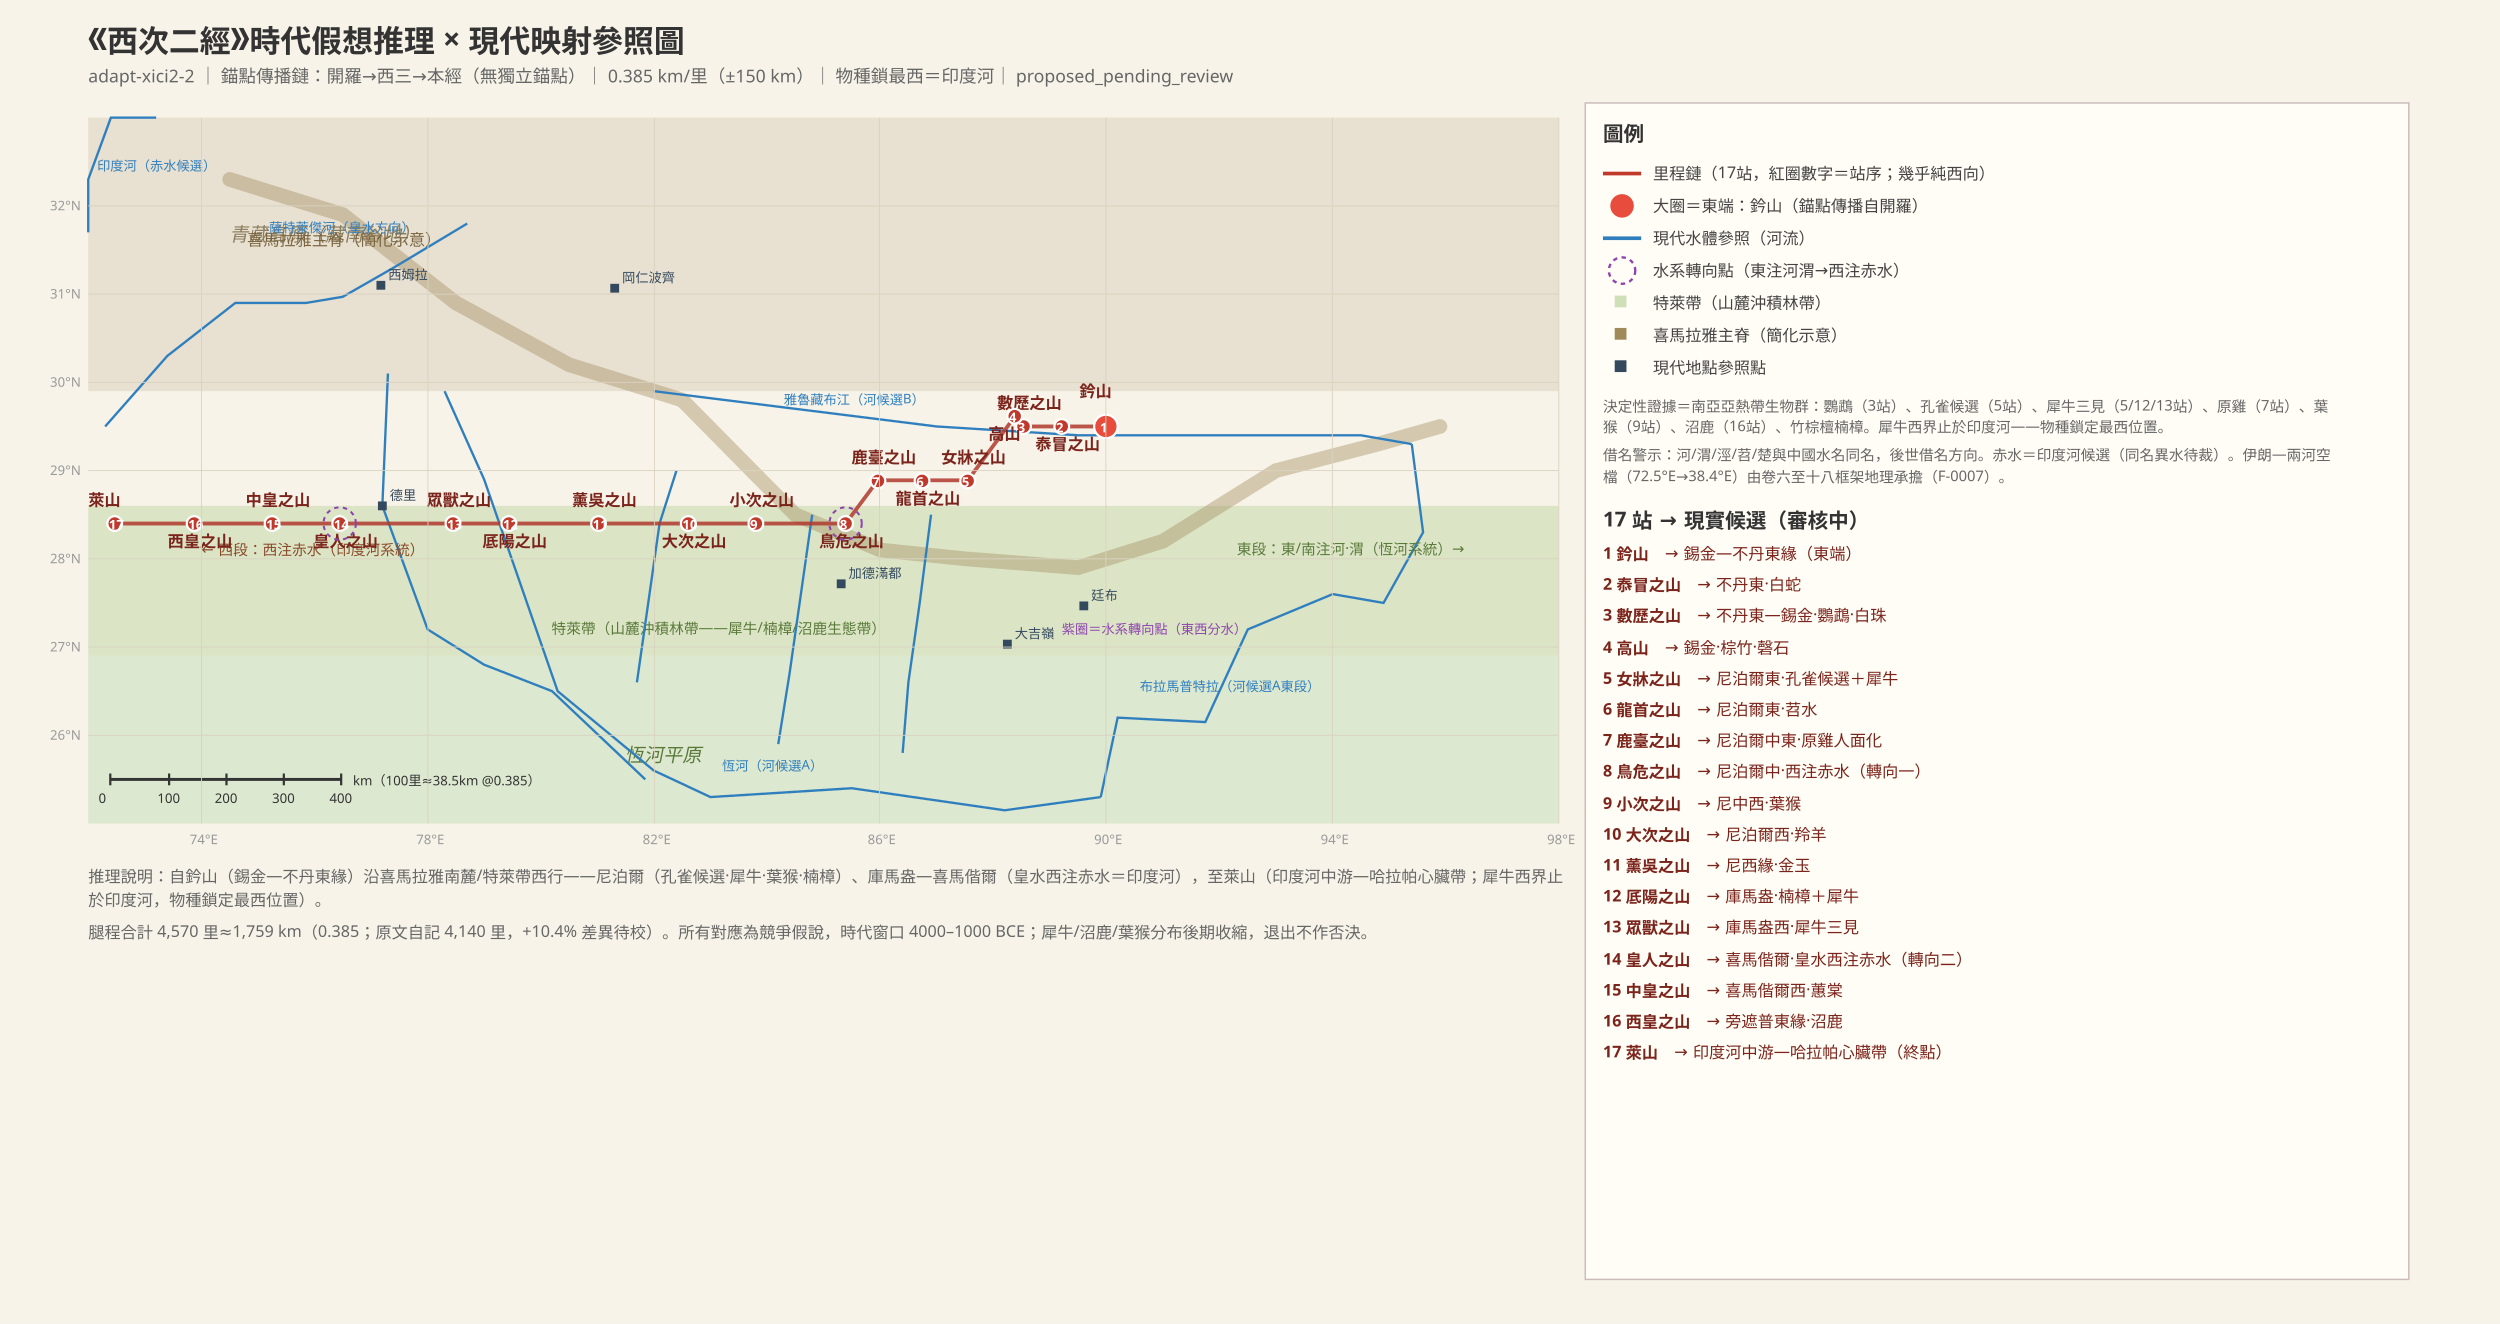
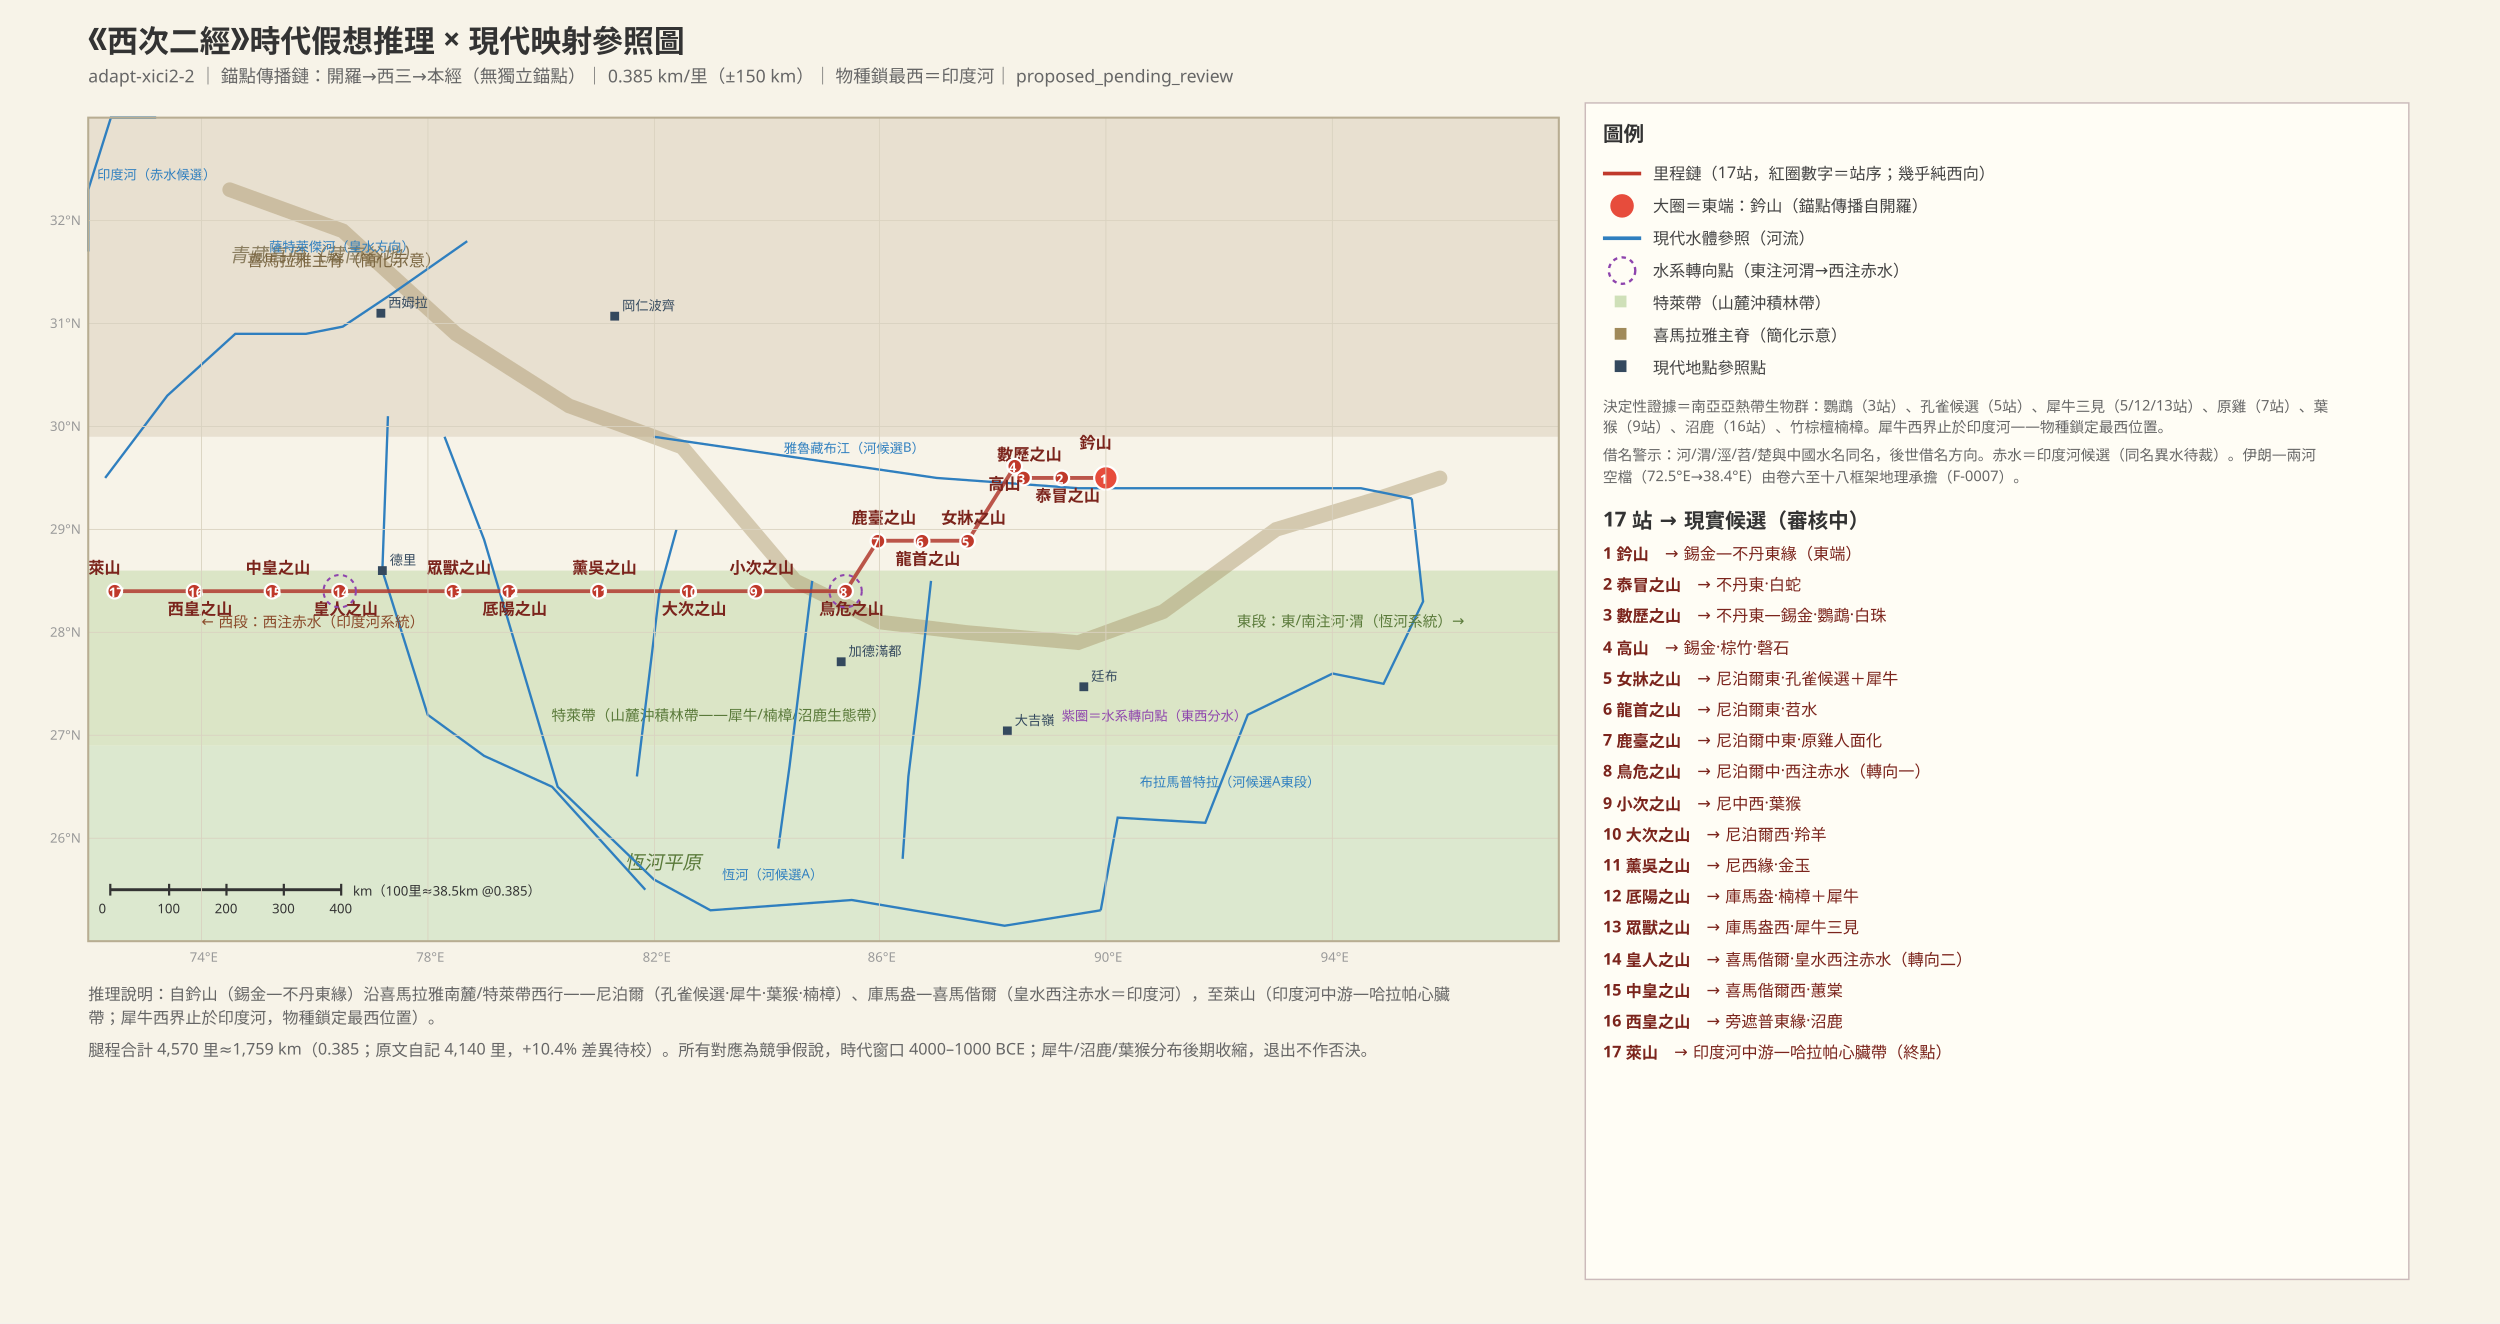
<svg xmlns="http://www.w3.org/2000/svg" width="1700" height="900" font-family="PingFang SC, Hiragino Sans GB, Microsoft YaHei, sans-serif">
  <rect x="0" y="0" width="1700" height="900" fill="#f7f3e8" />
  <defs>
    <marker id="arr" markerWidth="8" markerHeight="8" refX="7" refY="3" orient="auto">
      <path d="M0,0 L7,3 L0,6 Z" fill="#555" />
    </marker>
  </defs>
  <text x="60" y="34" font-size="21" font-weight="bold" fill="#333">《西次二經》時代假想推理 × 現代映射參照圖</text>
  <text x="60" y="56" font-size="12" fill="#666">adapt-xici2-2 ｜ 錨點傳播鏈：開羅→西三→本經（無獨立錨點）｜ 0.385 km/里（±150 km）｜ 物種鎖最西＝印度河｜ proposed_pending_review</text>
-   <rect x="60" y="80" width="1000" height="186" fill="#e8e0d0" />
-   <text x="156" y="164" font-size="13" fill="#8a7d5f" font-style="italic">青藏高原（藏南谷地）</text>
-   <rect x="60" y="446" width="1000" height="114" fill="#dce8cf" />
-   <text x="425" y="518" font-size="13" fill="#5a7a3a" font-style="italic">恆河平原</text>
-   <rect x="60" y="344" width="1000" height="102" fill="#cfe0b8" opacity="0.7" />
-   <text x="375" y="431" font-size="10" fill="#5a7a3a">特萊帶（山麓沖積林帶——犀牛/楠樟/沼鹿生態帶）</text>
-   <polyline points="156.2,122.0 233.1,146.0 310.0,206.0 386.9,248.0 463.8,272.0 540.8,350.0 598.5,374.0 656.2,380.0 733.1,386.0 790.8,368.0 867.7,320.0 936.9,302.0 979.2,290.0" fill="none" stroke="#a08a5a" stroke-width="10" opacity="0.4" stroke-linecap="round" />
-   <text x="168" y="167" font-size="11" fill="#7a6540">喜馬拉雅主脊（簡化示意）</text>
-   <polyline points="444.6,266.0 540.8,278.0 636.9,290.0 733.1,296.0 829.2,296.0 925.4,296.0 960.0,302.0" fill="none" stroke="#2f7fbf" stroke-width="1.6" />
-   <polyline points="960.0,302.0 967.7,362.0 940.8,410.0 906.2,404.0 848.5,428.0 819.6,491.0 760.0,488.0 748.5,542.0" fill="none" stroke="#2f7fbf" stroke-width="1.6" />
-   <polyline points="302.3,266.0 329.2,326.0 379.2,470.0 444.6,524.0 483.1,542.0 579.2,536.0 683.1,551.0 748.5,542.0" fill="none" stroke="#2f7fbf" stroke-width="1.6" />
-   <polyline points="263.8,254.0 260.0,344.0 290.8,428.0 329.2,452.0 375.4,470.0 438.8,530.0" fill="none" stroke="#2f7fbf" stroke-width="1.6" />
-   <polyline points="317.7,152.0 267.7,182.0 233.1,201.8 208.1,206.0 160.0,206.0 113.8,242.0 71.5,290.0" fill="none" stroke="#2f7fbf" stroke-width="1.6" />
-   <polyline points="106.2,80.0 75.4,80.0 60.0,122.0 60.0,158.0" fill="none" stroke="#2f7fbf" stroke-width="1.6" />
-   <polyline points="633.1,350.0 625.4,410.0 617.7,464.0 613.8,512.0" fill="none" stroke="#2f7fbf" stroke-width="1.6" />
-   <polyline points="552.3,350.0 544.6,404.0 536.9,458.0 529.2,506.0" fill="none" stroke="#2f7fbf" stroke-width="1.6" />
-   <polyline points="460.0,320.0 448.5,356.0 440.8,410.0 433.1,464.0" fill="none" stroke="#2f7fbf" stroke-width="1.6" />
-   <text x="533" y="275" font-size="9" fill="#2f7fbf">雅魯藏布江（河候選B）</text>
-   <text x="775" y="470" font-size="9" fill="#2f7fbf">布拉馬普特拉（河候選A東段）</text>
-   <text x="491" y="524" font-size="9" fill="#2f7fbf">恆河（河候選A）</text>
-   <text x="183" y="158" font-size="9" fill="#2f7fbf">薩特萊傑河（皇水方向）</text>
-   <text x="66" y="116" font-size="9" fill="#2f7fbf">印度河（赤水候選）</text>
-   <text x="841" y="377" font-size="10" fill="#5a7a3a">東段：東/南注河·渭（恆河系統）→</text>
-   <text x="137" y="377" font-size="10" fill="#8a4a2a">← 西段：西注赤水（印度河系統）</text>
-   <polyline points="752.3,290.0 721.9,290.0 695.8,290.0 690.4,282.8 658.1,326.6 627.3,326.6 596.9,326.6 575.0,356.0 513.8,356.0 468.1,356.0 406.9,356.0 345.8,356.0 307.7,356.0 231.2,356.0 185.4,356.0 131.9,356.0 78.5,356.0" fill="none" stroke="#b03a2e" stroke-width="2.6" opacity="0.85" />
-   <circle cx="752" cy="290" r="8" fill="#e74c3c" stroke="#fff" stroke-width="1.5" />
-   <text x="748" y="294" font-size="9" fill="#fff" font-weight="bold">1</text>
-   <text x="734" y="270" font-size="11" fill="#7b241c" font-weight="bold">鈐山</text>
-   <circle cx="722" cy="290" r="5" fill="#c0392b" stroke="#fff" stroke-width="1.5" />
-   <text x="718" y="294" font-size="9" fill="#fff" font-weight="bold">2</text>
-   <text x="704" y="306" font-size="11" fill="#7b241c" font-weight="bold">㤗冒之山</text>
-   <circle cx="696" cy="290" r="5" fill="#c0392b" stroke="#fff" stroke-width="1.5" />
-   <text x="692" y="294" font-size="9" fill="#fff" font-weight="bold">3</text>
-   <text x="678" y="278" font-size="11" fill="#7b241c" font-weight="bold">數歷之山</text>
-   <circle cx="690" cy="283" r="5" fill="#c0392b" stroke="#fff" stroke-width="1.5" />
-   <text x="686" y="287" font-size="9" fill="#fff" font-weight="bold">4</text>
-   <text x="672" y="299" font-size="11" fill="#7b241c" font-weight="bold">高山</text>
-   <circle cx="658" cy="327" r="5" fill="#c0392b" stroke="#fff" stroke-width="1.5" />
-   <text x="654" y="331" font-size="9" fill="#fff" font-weight="bold">5</text>
-   <text x="640" y="315" font-size="11" fill="#7b241c" font-weight="bold">女牀之山</text>
-   <circle cx="627" cy="327" r="5" fill="#c0392b" stroke="#fff" stroke-width="1.5" />
-   <text x="623" y="331" font-size="9" fill="#fff" font-weight="bold">6</text>
-   <text x="609" y="343" font-size="11" fill="#7b241c" font-weight="bold">龍首之山</text>
-   <circle cx="597" cy="327" r="5" fill="#c0392b" stroke="#fff" stroke-width="1.5" />
-   <text x="593" y="331" font-size="9" fill="#fff" font-weight="bold">7</text>
-   <text x="579" y="315" font-size="11" fill="#7b241c" font-weight="bold">鹿臺之山</text>
-   <circle cx="575" cy="356" r="5" fill="#c0392b" stroke="#fff" stroke-width="1.5" />
-   <text x="571" y="360" font-size="9" fill="#fff" font-weight="bold">8</text>
-   <text x="557" y="372" font-size="11" fill="#7b241c" font-weight="bold">鳥危之山</text>
-   <circle cx="514" cy="356" r="5" fill="#c0392b" stroke="#fff" stroke-width="1.5" />
-   <text x="510" y="360" font-size="9" fill="#fff" font-weight="bold">9</text>
-   <text x="496" y="344" font-size="11" fill="#7b241c" font-weight="bold">小次之山</text>
-   <circle cx="468" cy="356" r="5" fill="#c0392b" stroke="#fff" stroke-width="1.5" />
-   <text x="464" y="360" font-size="9" fill="#fff" font-weight="bold">10</text>
-   <text x="450" y="372" font-size="11" fill="#7b241c" font-weight="bold">大次之山</text>
-   <circle cx="407" cy="356" r="5" fill="#c0392b" stroke="#fff" stroke-width="1.5" />
-   <text x="403" y="360" font-size="9" fill="#fff" font-weight="bold">11</text>
-   <text x="389" y="344" font-size="11" fill="#7b241c" font-weight="bold">薰吳之山</text>
-   <circle cx="346" cy="356" r="5" fill="#c0392b" stroke="#fff" stroke-width="1.5" />
-   <text x="342" y="360" font-size="9" fill="#fff" font-weight="bold">12</text>
-   <text x="328" y="372" font-size="11" fill="#7b241c" font-weight="bold">厎陽之山</text>
-   <circle cx="308" cy="356" r="5" fill="#c0392b" stroke="#fff" stroke-width="1.5" />
-   <text x="304" y="360" font-size="9" fill="#fff" font-weight="bold">13</text>
-   <text x="290" y="344" font-size="11" fill="#7b241c" font-weight="bold">眾獸之山</text>
-   <circle cx="231" cy="356" r="5" fill="#c0392b" stroke="#fff" stroke-width="1.5" />
-   <text x="227" y="360" font-size="9" fill="#fff" font-weight="bold">14</text>
-   <text x="213" y="372" font-size="11" fill="#7b241c" font-weight="bold">皇人之山</text>
-   <circle cx="185" cy="356" r="5" fill="#c0392b" stroke="#fff" stroke-width="1.5" />
-   <text x="181" y="360" font-size="9" fill="#fff" font-weight="bold">15</text>
-   <text x="167" y="344" font-size="11" fill="#7b241c" font-weight="bold">中皇之山</text>
-   <circle cx="132" cy="356" r="5" fill="#c0392b" stroke="#fff" stroke-width="1.5" />
-   <text x="128" y="360" font-size="9" fill="#fff" font-weight="bold">16</text>
-   <text x="114" y="372" font-size="11" fill="#7b241c" font-weight="bold">西皇之山</text>
-   <circle cx="78" cy="356" r="5" fill="#c0392b" stroke="#fff" stroke-width="1.5" />
-   <text x="74" y="360" font-size="9" fill="#fff" font-weight="bold">17</text>
-   <text x="60" y="344" font-size="11" fill="#7b241c" font-weight="bold">萊山</text>
-   <circle cx="575" cy="356" r="11" fill="none" stroke="#8e44ad" stroke-width="1.4" stroke-dasharray="3 3" />
-   <circle cx="231" cy="356" r="11" fill="none" stroke="#8e44ad" stroke-width="1.4" stroke-dasharray="3 3" />
-   <text x="722" y="431" font-size="9" fill="#8e44ad">紫圈＝水系轉向點（東西分水）</text>
-   <rect x="257" y="341" width="6" height="6" fill="#34495e" />
-   <text x="265" y="340" font-size="9" fill="#34495e">德里</text>
-   <rect x="569" y="394" width="6" height="6" fill="#34495e" />
-   <text x="577" y="393" font-size="9" fill="#34495e">加德滿都</text>
-   <rect x="734" y="409" width="6" height="6" fill="#34495e" />
-   <text x="742" y="408" font-size="9" fill="#34495e">廷布</text>
-   <rect x="682" y="435" width="6" height="6" fill="#34495e" />
-   <text x="690" y="434" font-size="9" fill="#34495e">大吉嶺</text>
-   <rect x="415" y="193" width="6" height="6" fill="#34495e" />
-   <text x="423" y="192" font-size="9" fill="#34495e">岡仁波齊</text>
-   <rect x="256" y="191" width="6" height="6" fill="#34495e" />
-   <text x="264" y="190" font-size="9" fill="#34495e">西姆拉</text>
-   <line x1="75" y1="530" x2="232" y2="530" stroke="#333" stroke-width="2" />
-   <line x1="75" y1="526" x2="75" y2="534" stroke="#333" stroke-width="1.5" />
-   <text x="67" y="546" font-size="9" fill="#333">0</text>
-   <line x1="115" y1="526" x2="115" y2="534" stroke="#333" stroke-width="1.5" />
-   <text x="107" y="546" font-size="9" fill="#333">100</text>
-   <line x1="154" y1="526" x2="154" y2="534" stroke="#333" stroke-width="1.5" />
-   <text x="146" y="546" font-size="9" fill="#333">200</text>
-   <line x1="193" y1="526" x2="193" y2="534" stroke="#333" stroke-width="1.5" />
-   <text x="185" y="546" font-size="9" fill="#333">300</text>
-   <line x1="232" y1="526" x2="232" y2="534" stroke="#333" stroke-width="1.5" />
-   <text x="224" y="546" font-size="9" fill="#333">400</text>
-   <text x="240" y="534" font-size="9" fill="#333">km（100里≈38.5km @0.385）</text>
-   <line x1="137" y1="560" x2="137" y2="80" stroke="#d9d2c0" stroke-width="0.6" />
-   <text x="129" y="574" font-size="9" fill="#999">74°E</text>
-   <line x1="291" y1="560" x2="291" y2="80" stroke="#d9d2c0" stroke-width="0.6" />
-   <text x="283" y="574" font-size="9" fill="#999">78°E</text>
-   <line x1="445" y1="560" x2="445" y2="80" stroke="#d9d2c0" stroke-width="0.6" />
-   <text x="437" y="574" font-size="9" fill="#999">82°E</text>
-   <line x1="598" y1="560" x2="598" y2="80" stroke="#d9d2c0" stroke-width="0.6" />
-   <text x="590" y="574" font-size="9" fill="#999">86°E</text>
-   <line x1="752" y1="560" x2="752" y2="80" stroke="#d9d2c0" stroke-width="0.6" />
-   <text x="744" y="574" font-size="9" fill="#999">90°E</text>
-   <line x1="906" y1="560" x2="906" y2="80" stroke="#d9d2c0" stroke-width="0.6" />
-   <text x="898" y="574" font-size="9" fill="#999">94°E</text>
-   <line x1="1060" y1="560" x2="1060" y2="80" stroke="#d9d2c0" stroke-width="0.6" />
-   <text x="1052" y="574" font-size="9" fill="#999">98°E</text>
+   <rect x="60" y="80" width="1000" height="217" fill="#e8e0d0" />
+   <text x="156" y="178" font-size="13" fill="#8a7d5f" font-style="italic">青藏高原（藏南谷地）</text>
+   <rect x="60" y="507" width="1000" height="133" fill="#dce8cf" />
+   <text x="425" y="591" font-size="13" fill="#5a7a3a" font-style="italic">恆河平原</text>
+   <rect x="60" y="388" width="1000" height="119" fill="#cfe0b8" opacity="0.7" />
+   <text x="375" y="490" font-size="10" fill="#5a7a3a">特萊帶（山麓沖積林帶——犀牛/楠樟/沼鹿生態帶）</text>
+   <polyline points="156.2,129.0 233.1,157.0 310.0,227.0 386.9,276.0 463.8,304.0 540.8,395.0 598.5,423.0 656.2,430.0 733.1,437.0 790.8,416.0 867.7,360.0 936.9,339.0 979.2,325.0" fill="none" stroke="#a08a5a" stroke-width="10" opacity="0.4" stroke-linecap="round" />
+   <text x="168" y="181" font-size="11" fill="#7a6540">喜馬拉雅主脊（簡化示意）</text>
+   <polyline points="444.6,297.0 540.8,311.0 636.9,325.0 733.1,332.0 829.2,332.0 925.4,332.0 960.0,339.0" fill="none" stroke="#2f7fbf" stroke-width="1.6" />
+   <polyline points="960.0,339.0 967.7,409.0 940.8,465.0 906.2,458.0 848.5,486.0 819.6,559.5 760.0,556.0 748.5,619.0" fill="none" stroke="#2f7fbf" stroke-width="1.6" />
+   <polyline points="302.3,297.0 329.2,367.0 379.2,535.0 444.6,598.0 483.1,619.0 579.2,612.0 683.1,629.5 748.5,619.0" fill="none" stroke="#2f7fbf" stroke-width="1.6" />
+   <polyline points="263.8,283.0 260.0,388.0 290.8,486.0 329.2,514.0 375.4,535.0 438.8,605.0" fill="none" stroke="#2f7fbf" stroke-width="1.6" />
+   <polyline points="317.7,164.0 267.7,199.0 233.1,222.1 208.1,227.0 160.0,227.0 113.8,269.0 71.5,325.0" fill="none" stroke="#2f7fbf" stroke-width="1.6" />
+   <polyline points="106.2,80.0 75.4,80.0 60.0,129.0 60.0,171.0" fill="none" stroke="#2f7fbf" stroke-width="1.6" />
+   <polyline points="633.1,395.0 625.4,465.0 617.7,528.0 613.8,584.0" fill="none" stroke="#2f7fbf" stroke-width="1.6" />
+   <polyline points="552.3,395.0 544.6,458.0 536.9,521.0 529.2,577.0" fill="none" stroke="#2f7fbf" stroke-width="1.6" />
+   <polyline points="460.0,360.0 448.5,402.0 440.8,465.0 433.1,528.0" fill="none" stroke="#2f7fbf" stroke-width="1.6" />
+   <text x="533" y="308" font-size="9" fill="#2f7fbf">雅魯藏布江（河候選B）</text>
+   <text x="775" y="535" font-size="9" fill="#2f7fbf">布拉馬普特拉（河候選A東段）</text>
+   <text x="491" y="598" font-size="9" fill="#2f7fbf">恆河（河候選A）</text>
+   <text x="183" y="171" font-size="9" fill="#2f7fbf">薩特萊傑河（皇水方向）</text>
+   <text x="66" y="122" font-size="9" fill="#2f7fbf">印度河（赤水候選）</text>
+   <text x="841" y="426" font-size="10" fill="#5a7a3a">東段：東/南注河·渭（恆河系統）→</text>
+   <text x="137" y="426" font-size="10" fill="#8a4a2a">← 西段：西注赤水（印度河系統）</text>
+   <polyline points="752.3,325.0 721.9,325.0 695.8,325.0 690.4,316.6 658.1,367.7 627.3,367.7 596.9,367.7 575.0,402.0 513.8,402.0 468.1,402.0 406.9,402.0 345.8,402.0 307.7,402.0 231.2,402.0 185.4,402.0 131.9,402.0 78.5,402.0" fill="none" stroke="#b03a2e" stroke-width="2.6" opacity="0.85" />
+   <circle cx="752" cy="325" r="8" fill="#e74c3c" stroke="#fff" stroke-width="1.5" />
+   <text x="748" y="329" font-size="9" fill="#fff" font-weight="bold">1</text>
+   <text x="734" y="305" font-size="11" fill="#7b241c" font-weight="bold">鈐山</text>
+   <circle cx="722" cy="325" r="5" fill="#c0392b" stroke="#fff" stroke-width="1.5" />
+   <text x="718" y="329" font-size="9" fill="#fff" font-weight="bold">2</text>
+   <text x="704" y="341" font-size="11" fill="#7b241c" font-weight="bold">㤗冒之山</text>
+   <circle cx="696" cy="325" r="5" fill="#c0392b" stroke="#fff" stroke-width="1.5" />
+   <text x="692" y="329" font-size="9" fill="#fff" font-weight="bold">3</text>
+   <text x="678" y="313" font-size="11" fill="#7b241c" font-weight="bold">數歷之山</text>
+   <circle cx="690" cy="317" r="5" fill="#c0392b" stroke="#fff" stroke-width="1.5" />
+   <text x="686" y="321" font-size="9" fill="#fff" font-weight="bold">4</text>
+   <text x="672" y="333" font-size="11" fill="#7b241c" font-weight="bold">高山</text>
+   <circle cx="658" cy="368" r="5" fill="#c0392b" stroke="#fff" stroke-width="1.5" />
+   <text x="654" y="372" font-size="9" fill="#fff" font-weight="bold">5</text>
+   <text x="640" y="356" font-size="11" fill="#7b241c" font-weight="bold">女牀之山</text>
+   <circle cx="627" cy="368" r="5" fill="#c0392b" stroke="#fff" stroke-width="1.5" />
+   <text x="623" y="372" font-size="9" fill="#fff" font-weight="bold">6</text>
+   <text x="609" y="384" font-size="11" fill="#7b241c" font-weight="bold">龍首之山</text>
+   <circle cx="597" cy="368" r="5" fill="#c0392b" stroke="#fff" stroke-width="1.5" />
+   <text x="593" y="372" font-size="9" fill="#fff" font-weight="bold">7</text>
+   <text x="579" y="356" font-size="11" fill="#7b241c" font-weight="bold">鹿臺之山</text>
+   <circle cx="575" cy="402" r="5" fill="#c0392b" stroke="#fff" stroke-width="1.5" />
+   <text x="571" y="406" font-size="9" fill="#fff" font-weight="bold">8</text>
+   <text x="557" y="418" font-size="11" fill="#7b241c" font-weight="bold">鳥危之山</text>
+   <circle cx="514" cy="402" r="5" fill="#c0392b" stroke="#fff" stroke-width="1.5" />
+   <text x="510" y="406" font-size="9" fill="#fff" font-weight="bold">9</text>
+   <text x="496" y="390" font-size="11" fill="#7b241c" font-weight="bold">小次之山</text>
+   <circle cx="468" cy="402" r="5" fill="#c0392b" stroke="#fff" stroke-width="1.5" />
+   <text x="464" y="406" font-size="9" fill="#fff" font-weight="bold">10</text>
+   <text x="450" y="418" font-size="11" fill="#7b241c" font-weight="bold">大次之山</text>
+   <circle cx="407" cy="402" r="5" fill="#c0392b" stroke="#fff" stroke-width="1.5" />
+   <text x="403" y="406" font-size="9" fill="#fff" font-weight="bold">11</text>
+   <text x="389" y="390" font-size="11" fill="#7b241c" font-weight="bold">薰吳之山</text>
+   <circle cx="346" cy="402" r="5" fill="#c0392b" stroke="#fff" stroke-width="1.5" />
+   <text x="342" y="406" font-size="9" fill="#fff" font-weight="bold">12</text>
+   <text x="328" y="418" font-size="11" fill="#7b241c" font-weight="bold">厎陽之山</text>
+   <circle cx="308" cy="402" r="5" fill="#c0392b" stroke="#fff" stroke-width="1.5" />
+   <text x="304" y="406" font-size="9" fill="#fff" font-weight="bold">13</text>
+   <text x="290" y="390" font-size="11" fill="#7b241c" font-weight="bold">眾獸之山</text>
+   <circle cx="231" cy="402" r="5" fill="#c0392b" stroke="#fff" stroke-width="1.5" />
+   <text x="227" y="406" font-size="9" fill="#fff" font-weight="bold">14</text>
+   <text x="213" y="418" font-size="11" fill="#7b241c" font-weight="bold">皇人之山</text>
+   <circle cx="185" cy="402" r="5" fill="#c0392b" stroke="#fff" stroke-width="1.5" />
+   <text x="181" y="406" font-size="9" fill="#fff" font-weight="bold">15</text>
+   <text x="167" y="390" font-size="11" fill="#7b241c" font-weight="bold">中皇之山</text>
+   <circle cx="132" cy="402" r="5" fill="#c0392b" stroke="#fff" stroke-width="1.5" />
+   <text x="128" y="406" font-size="9" fill="#fff" font-weight="bold">16</text>
+   <text x="114" y="418" font-size="11" fill="#7b241c" font-weight="bold">西皇之山</text>
+   <circle cx="78" cy="402" r="5" fill="#c0392b" stroke="#fff" stroke-width="1.5" />
+   <text x="74" y="406" font-size="9" fill="#fff" font-weight="bold">17</text>
+   <text x="60" y="390" font-size="11" fill="#7b241c" font-weight="bold">萊山</text>
+   <circle cx="575" cy="402" r="11" fill="none" stroke="#8e44ad" stroke-width="1.4" stroke-dasharray="3 3" />
+   <circle cx="231" cy="402" r="11" fill="none" stroke="#8e44ad" stroke-width="1.4" stroke-dasharray="3 3" />
+   <text x="722" y="490" font-size="9" fill="#8e44ad">紫圈＝水系轉向點（東西分水）</text>
+   <rect x="257" y="385" width="6" height="6" fill="#34495e" />
+   <text x="265" y="384" font-size="9" fill="#34495e">德里</text>
+   <rect x="569" y="447" width="6" height="6" fill="#34495e" />
+   <text x="577" y="446" font-size="9" fill="#34495e">加德滿都</text>
+   <rect x="734" y="464" width="6" height="6" fill="#34495e" />
+   <text x="742" y="463" font-size="9" fill="#34495e">廷布</text>
+   <rect x="682" y="494" width="6" height="6" fill="#34495e" />
+   <text x="690" y="493" font-size="9" fill="#34495e">大吉嶺</text>
+   <rect x="415" y="212" width="6" height="6" fill="#34495e" />
+   <text x="423" y="211" font-size="9" fill="#34495e">岡仁波齊</text>
+   <rect x="256" y="210" width="6" height="6" fill="#34495e" />
+   <text x="264" y="209" font-size="9" fill="#34495e">西姆拉</text>
+   <line x1="75" y1="605" x2="232" y2="605" stroke="#333" stroke-width="2" />
+   <line x1="75" y1="601" x2="75" y2="609" stroke="#333" stroke-width="1.5" />
+   <text x="67" y="621" font-size="9" fill="#333">0</text>
+   <line x1="115" y1="601" x2="115" y2="609" stroke="#333" stroke-width="1.5" />
+   <text x="107" y="621" font-size="9" fill="#333">100</text>
+   <line x1="154" y1="601" x2="154" y2="609" stroke="#333" stroke-width="1.5" />
+   <text x="146" y="621" font-size="9" fill="#333">200</text>
+   <line x1="193" y1="601" x2="193" y2="609" stroke="#333" stroke-width="1.5" />
+   <text x="185" y="621" font-size="9" fill="#333">300</text>
+   <line x1="232" y1="601" x2="232" y2="609" stroke="#333" stroke-width="1.5" />
+   <text x="224" y="621" font-size="9" fill="#333">400</text>
+   <text x="240" y="609" font-size="9" fill="#333">km（100里≈38.5km @0.385）</text>
+   <line x1="137" y1="640" x2="137" y2="80" stroke="#d9d2c0" stroke-width="0.6" />
+   <text x="129" y="654" font-size="9" fill="#999">74°E</text>
+   <line x1="291" y1="640" x2="291" y2="80" stroke="#d9d2c0" stroke-width="0.6" />
+   <text x="283" y="654" font-size="9" fill="#999">78°E</text>
+   <line x1="445" y1="640" x2="445" y2="80" stroke="#d9d2c0" stroke-width="0.6" />
+   <text x="437" y="654" font-size="9" fill="#999">82°E</text>
+   <line x1="598" y1="640" x2="598" y2="80" stroke="#d9d2c0" stroke-width="0.6" />
+   <text x="590" y="654" font-size="9" fill="#999">86°E</text>
+   <line x1="752" y1="640" x2="752" y2="80" stroke="#d9d2c0" stroke-width="0.6" />
+   <text x="744" y="654" font-size="9" fill="#999">90°E</text>
+   <line x1="906" y1="640" x2="906" y2="80" stroke="#d9d2c0" stroke-width="0.6" />
+   <text x="898" y="654" font-size="9" fill="#999">94°E</text>
+   <line x1="60" y1="570" x2="1060" y2="570" stroke="#d9d2c0" stroke-width="0.6" />
+   <text x="34" y="573" font-size="9" fill="#999">26°N</text>
  <line x1="60" y1="500" x2="1060" y2="500" stroke="#d9d2c0" stroke-width="0.6" />
-   <text x="34" y="503" font-size="9" fill="#999">26°N</text>
-   <line x1="60" y1="440" x2="1060" y2="440" stroke="#d9d2c0" stroke-width="0.6" />
-   <text x="34" y="443" font-size="9" fill="#999">27°N</text>
-   <line x1="60" y1="380" x2="1060" y2="380" stroke="#d9d2c0" stroke-width="0.6" />
-   <text x="34" y="383" font-size="9" fill="#999">28°N</text>
-   <line x1="60" y1="320" x2="1060" y2="320" stroke="#d9d2c0" stroke-width="0.6" />
-   <text x="34" y="323" font-size="9" fill="#999">29°N</text>
-   <line x1="60" y1="260" x2="1060" y2="260" stroke="#d9d2c0" stroke-width="0.6" />
-   <text x="34" y="263" font-size="9" fill="#999">30°N</text>
-   <line x1="60" y1="200" x2="1060" y2="200" stroke="#d9d2c0" stroke-width="0.6" />
-   <text x="34" y="203" font-size="9" fill="#999">31°N</text>
-   <line x1="60" y1="140" x2="1060" y2="140" stroke="#d9d2c0" stroke-width="0.6" />
-   <text x="34" y="143" font-size="9" fill="#999">32°N</text>
+   <text x="34" y="503" font-size="9" fill="#999">27°N</text>
+   <line x1="60" y1="430" x2="1060" y2="430" stroke="#d9d2c0" stroke-width="0.6" />
+   <text x="34" y="433" font-size="9" fill="#999">28°N</text>
+   <line x1="60" y1="360" x2="1060" y2="360" stroke="#d9d2c0" stroke-width="0.6" />
+   <text x="34" y="363" font-size="9" fill="#999">29°N</text>
+   <line x1="60" y1="290" x2="1060" y2="290" stroke="#d9d2c0" stroke-width="0.6" />
+   <text x="34" y="293" font-size="9" fill="#999">30°N</text>
+   <line x1="60" y1="220" x2="1060" y2="220" stroke="#d9d2c0" stroke-width="0.6" />
+   <text x="34" y="223" font-size="9" fill="#999">31°N</text>
+   <line x1="60" y1="150" x2="1060" y2="150" stroke="#d9d2c0" stroke-width="0.6" />
+   <text x="34" y="153" font-size="9" fill="#999">32°N</text>
+   <rect x="60" y="80" width="1000" height="560" fill="none" stroke="#b8ad92" stroke-width="1.4" />
  <rect x="1078" y="70" width="560" height="800" fill="#fffdf5" stroke="#cbb" />
  <text x="1090" y="96" font-size="14" font-weight="bold" fill="#333">圖例</text>
  <line x1="1090" y1="118" x2="1116" y2="118" stroke="#c0392b" stroke-width="2.5" />
  <text x="1124" y="122" font-size="11" fill="#444">里程鏈（17站，紅圈數字＝站序；幾乎純西向）</text>
  <circle cx="1103" cy="140" r="8" fill="#e74c3c" />
  <text x="1124" y="144" font-size="11" fill="#444">大圈＝東端：鈐山（錨點傳播自開羅）</text>
  <line x1="1090" y1="162" x2="1116" y2="162" stroke="#2f7fbf" stroke-width="2.5" />
  <text x="1124" y="166" font-size="11" fill="#444">現代水體參照（河流）</text>
  <circle cx="1103" cy="184" r="9" fill="none" stroke="#8e44ad" stroke-width="1.6" stroke-dasharray="3 3" />
  <text x="1124" y="188" font-size="11" fill="#444">水系轉向點（東注河渭→西注赤水）</text>
  <rect x="1098" y="201" width="8" height="8" fill="#cfe0b8" />
  <text x="1124" y="210" font-size="11" fill="#444">特萊帶（山麓沖積林帶）</text>
  <rect x="1098" y="223" width="8" height="8" fill="#a08a5a" />
  <text x="1124" y="232" font-size="11" fill="#444">喜馬拉雅主脊（簡化示意）</text>
  <rect x="1098" y="245" width="8" height="8" fill="#34495e" />
  <text x="1124" y="254" font-size="11" fill="#444">現代地點參照點</text>
  <text x="1090" y="280" font-size="10" fill="#666">決定性證據＝南亞亞熱帶生物群：鸚鵡（3站）、孔雀候選（5站）、犀牛三見（5/12/13站）、原雞（7站）、葉</text>
  <text x="1090" y="294" font-size="10" fill="#666">猴（9站）、沼鹿（16站）、竹棕檀楠樟。犀牛西界止於印度河——物種鎖定最西位置。</text>
-   <text x="1090" y="313" font-size="10" fill="#666">借名警示：河/渭/涇/苕/楚與中國水名同名，後世借名方向。赤水＝印度河候選（同名異水待裁）。伊朗—兩河空</text>
-   <text x="1090" y="328" font-size="10" fill="#666">檔（72.5°E→38.4°E）由卷六至十八框架地理承擔（F-0007）。</text>
+   <text x="1090" y="313" font-size="10" fill="#666">借名警示：河/渭/涇/苕/楚與中國水名同名，後世借名方向。赤水＝印度河候選（同名異水待裁）。伊朗—兩河</text>
+   <text x="1090" y="328" font-size="10" fill="#666">空檔（72.5°E→38.4°E）由卷六至十八框架地理承擔（F-0007）。</text>
  <text x="1090" y="358.0" font-size="14" font-weight="bold" fill="#333">17 站 → 現實候選（審核中）</text>
  <text x="1090" y="380" font-size="11" fill="#7b241c">
    <tspan font-weight="bold"> 1 鈐山</tspan>　→ 錫金—不丹東緣（東端）</text>
  <text x="1090" y="401" font-size="11" fill="#7b241c">
    <tspan font-weight="bold"> 2 㤗冒之山</tspan>　→ 不丹東·白蛇</text>
  <text x="1090" y="422" font-size="11" fill="#7b241c">
    <tspan font-weight="bold"> 3 數歷之山</tspan>　→ 不丹東—錫金·鸚鵡·白珠</text>
  <text x="1090" y="444" font-size="11" fill="#7b241c">
    <tspan font-weight="bold"> 4 高山</tspan>　→ 錫金·棕竹·磬石</text>
  <text x="1090" y="465" font-size="11" fill="#7b241c">
    <tspan font-weight="bold"> 5 女牀之山</tspan>　→ 尼泊爾東·孔雀候選＋犀牛</text>
  <text x="1090" y="486" font-size="11" fill="#7b241c">
    <tspan font-weight="bold"> 6 龍首之山</tspan>　→ 尼泊爾東·苕水</text>
  <text x="1090" y="507" font-size="11" fill="#7b241c">
    <tspan font-weight="bold"> 7 鹿臺之山</tspan>　→ 尼泊爾中東·原雞人面化</text>
  <text x="1090" y="528" font-size="11" fill="#7b241c">
    <tspan font-weight="bold"> 8 鳥危之山</tspan>　→ 尼泊爾中·西注赤水（轉向一）</text>
  <text x="1090" y="550" font-size="11" fill="#7b241c">
    <tspan font-weight="bold"> 9 小次之山</tspan>　→ 尼中西·葉猴</text>
  <text x="1090" y="571" font-size="11" fill="#7b241c">
    <tspan font-weight="bold">10 大次之山</tspan>　→ 尼泊爾西·羚羊</text>
  <text x="1090" y="592" font-size="11" fill="#7b241c">
    <tspan font-weight="bold">11 薰吳之山</tspan>　→ 尼西緣·金玉</text>
  <text x="1090" y="613" font-size="11" fill="#7b241c">
    <tspan font-weight="bold">12 厎陽之山</tspan>　→ 庫馬盎·楠樟＋犀牛</text>
  <text x="1090" y="634" font-size="11" fill="#7b241c">
    <tspan font-weight="bold">13 眾獸之山</tspan>　→ 庫馬盎西·犀牛三見</text>
  <text x="1090" y="656" font-size="11" fill="#7b241c">
    <tspan font-weight="bold">14 皇人之山</tspan>　→ 喜馬偕爾·皇水西注赤水（轉向二）</text>
  <text x="1090" y="677" font-size="11" fill="#7b241c">
    <tspan font-weight="bold">15 中皇之山</tspan>　→ 喜馬偕爾西·蕙棠</text>
  <text x="1090" y="698" font-size="11" fill="#7b241c">
    <tspan font-weight="bold">16 西皇之山</tspan>　→ 旁遮普東緣·沼鹿</text>
  <text x="1090" y="719" font-size="11" fill="#7b241c">
    <tspan font-weight="bold">17 萊山</tspan>　→ 印度河中游—哈拉帕心臟帶（終點）</text>
-   <text x="60" y="600" font-size="11" fill="#666">推理說明：自鈐山（錫金—不丹東緣）沿喜馬拉雅南麓/特萊帶西行——尼泊爾（孔雀候選·犀牛·葉猴·楠樟）、庫馬盎—喜馬偕爾（皇水西注赤水＝印度河），至萊山（印度河中游—哈拉帕心臟帶；犀牛西界止</text>
-   <text x="60" y="616" font-size="11" fill="#666">於印度河，物種鎖定最西位置）。</text>
-   <text x="60" y="638" font-size="11" fill="#666">腿程合計 4,570 里≈1,759 km（0.385；原文自記 4,140 里，+10.4% 差異待校）。所有對應為競爭假說，時代窗口 4000–1000 BCE；犀牛/沼鹿/葉猴分布後期收縮，退出不作否決。</text>
+   <text x="60" y="680" font-size="11" fill="#666">推理說明：自鈐山（錫金—不丹東緣）沿喜馬拉雅南麓/特萊帶西行——尼泊爾（孔雀候選·犀牛·葉猴·楠樟）、庫馬盎—喜馬偕爾（皇水西注赤水＝印度河），至萊山（印度河中游—哈拉帕心臟</text>
+   <text x="60" y="696" font-size="11" fill="#666">帶；犀牛西界止於印度河，物種鎖定最西位置）。</text>
+   <text x="60" y="718" font-size="11" fill="#666">腿程合計 4,570 里≈1,759 km（0.385；原文自記 4,140 里，+10.4% 差異待校）。所有對應為競爭假說，時代窗口 4000–1000 BCE；犀牛/沼鹿/葉猴分布後期收縮，退出不作否決。</text>
</svg>
